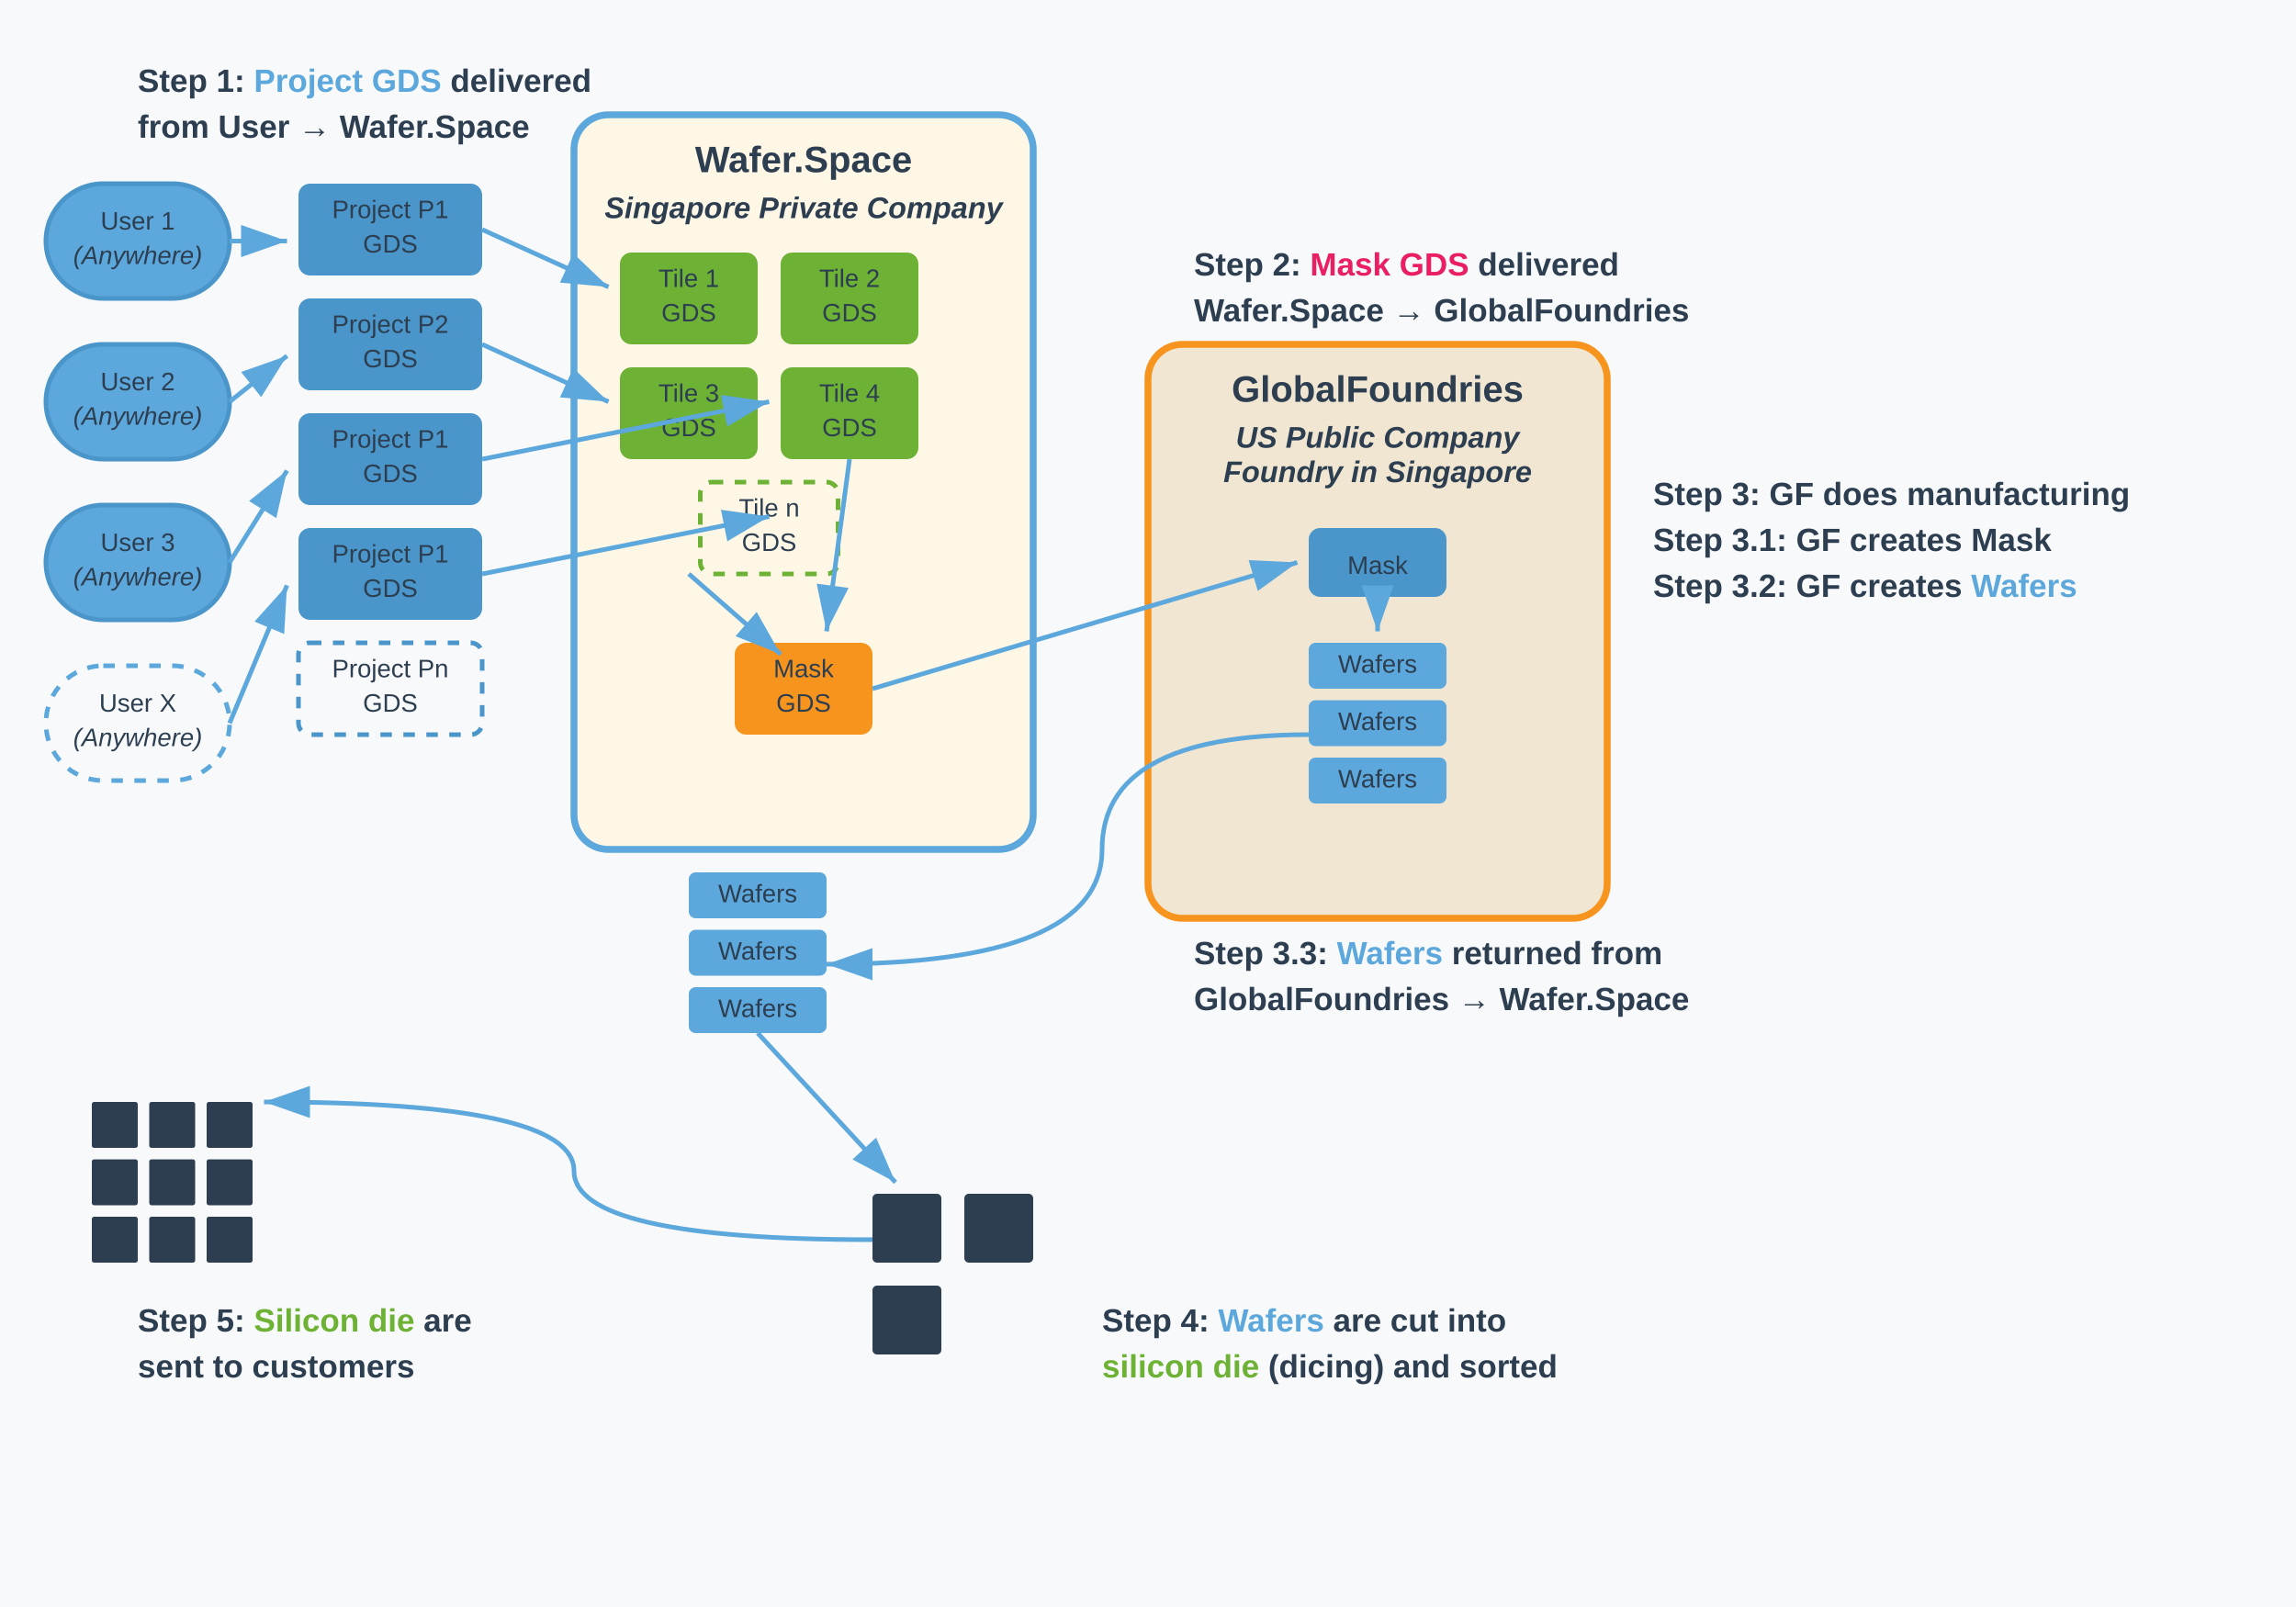
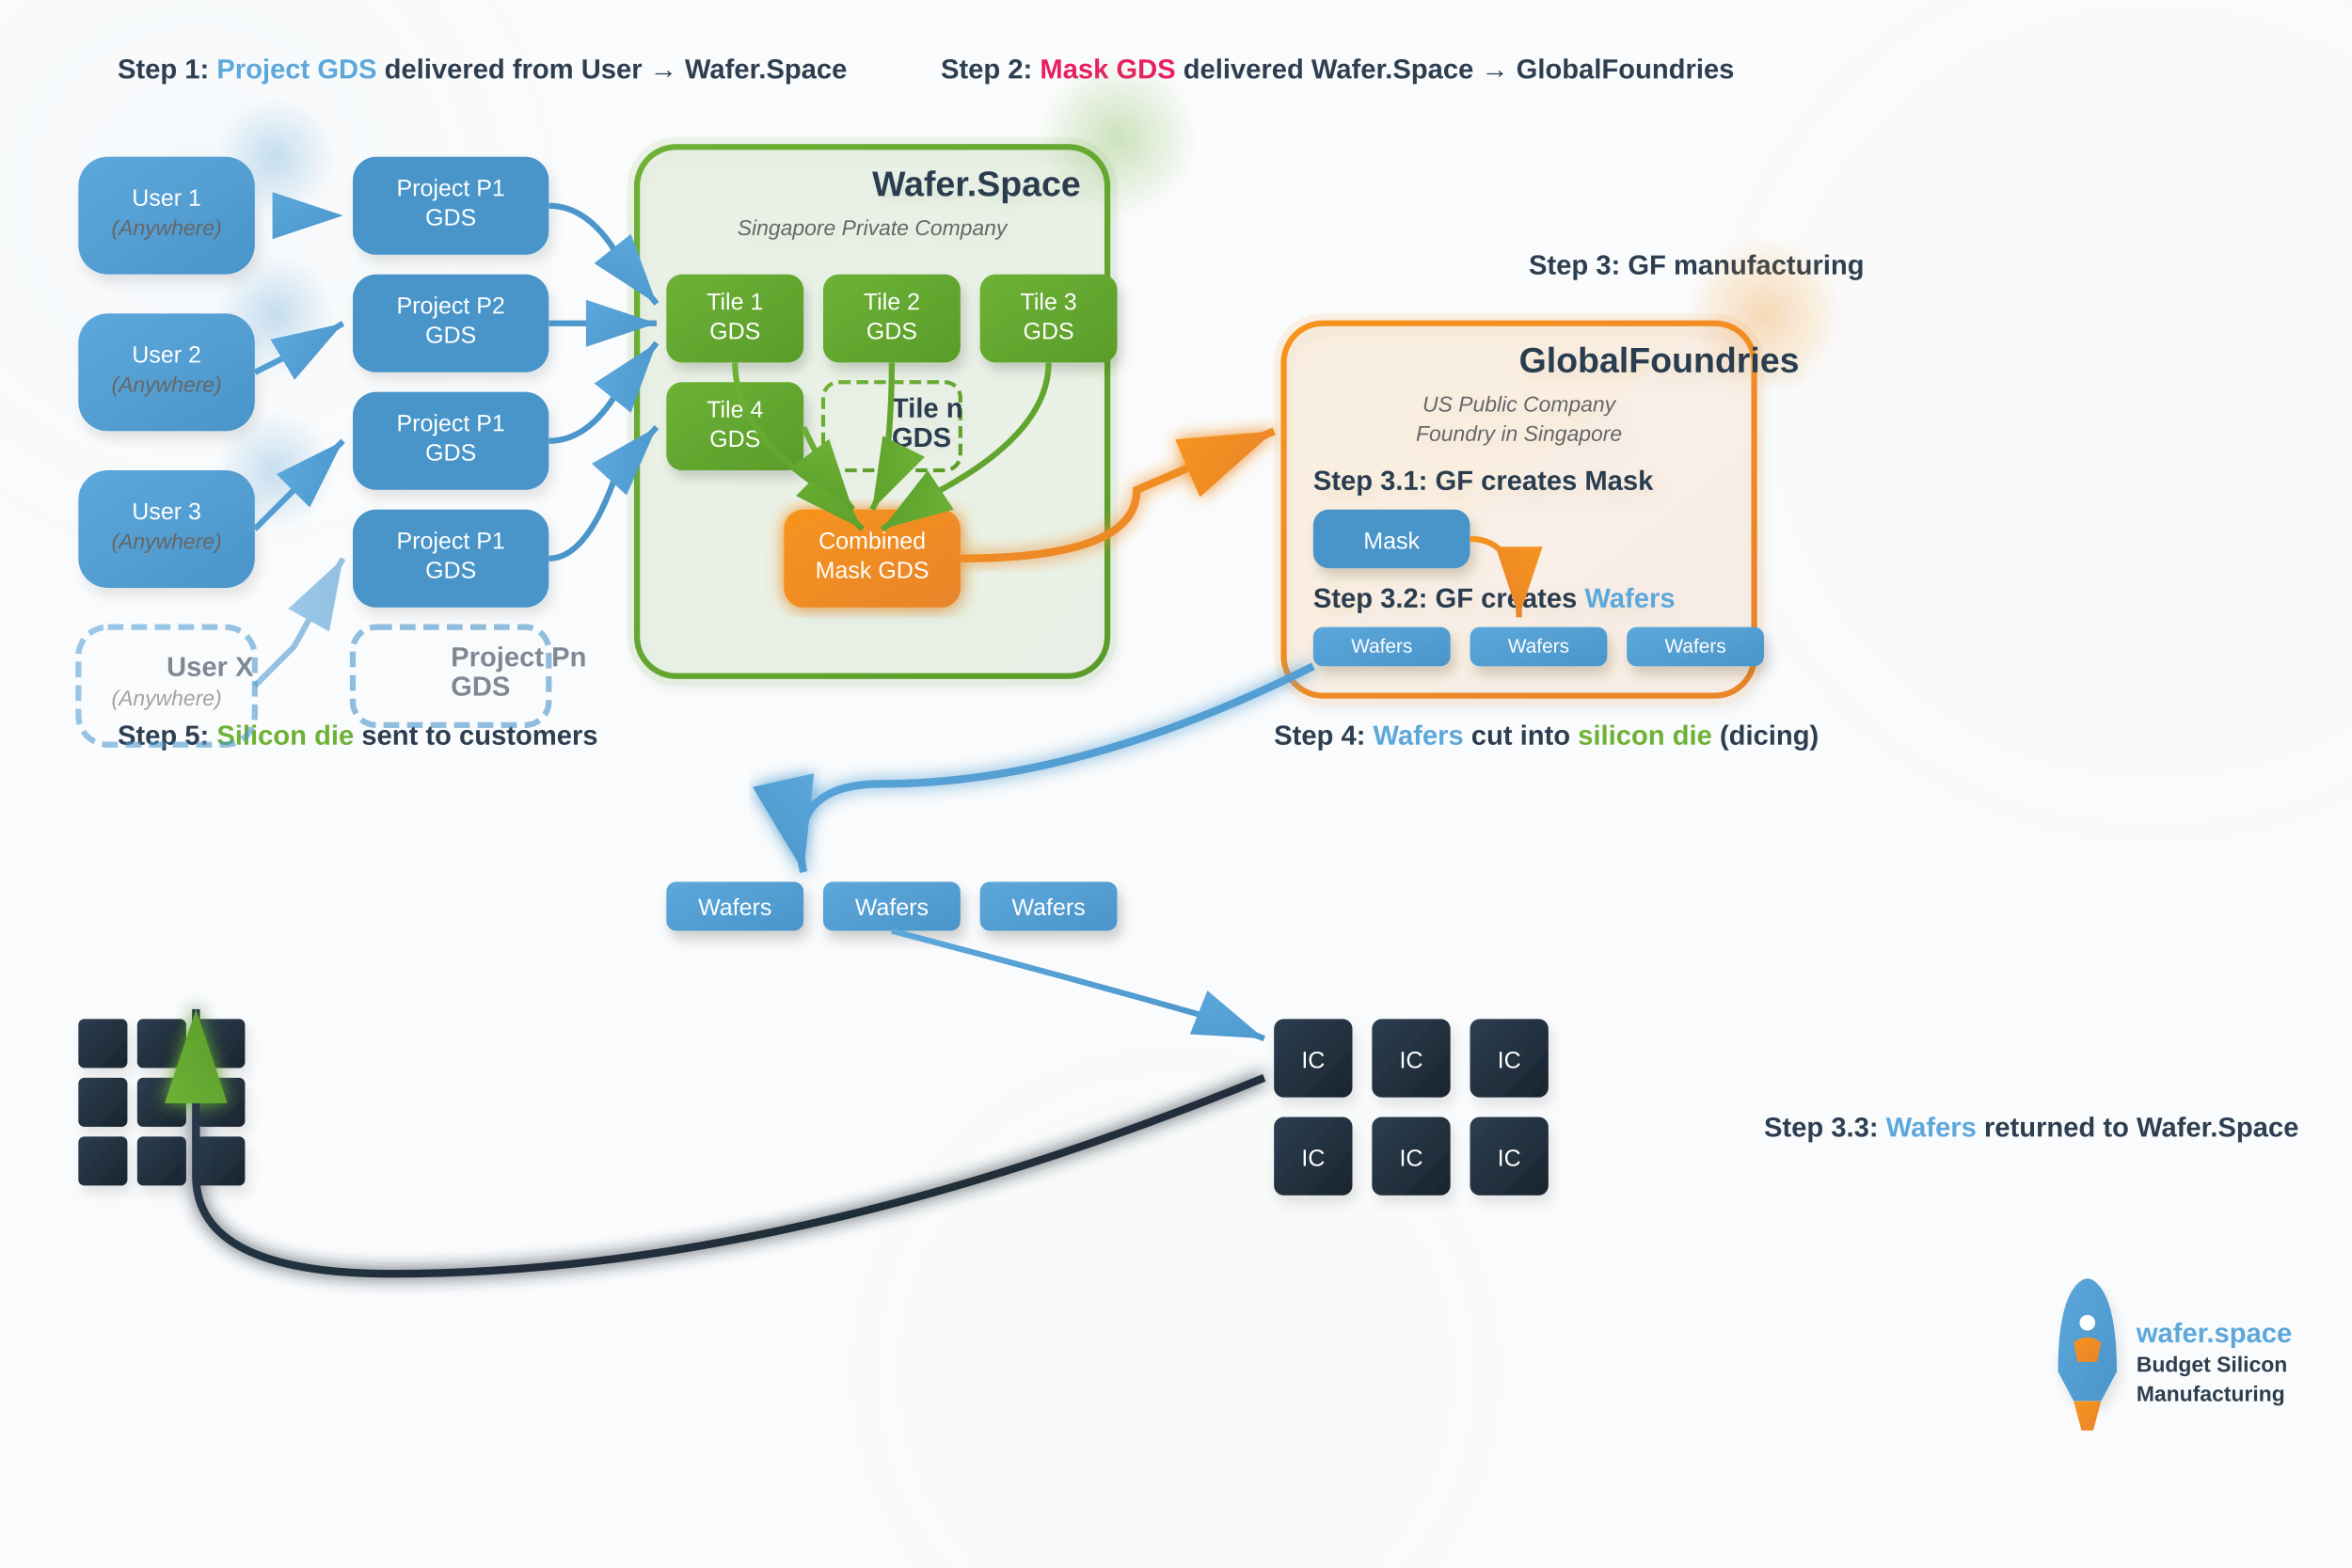
- <svg xmlns="http://www.w3.org/2000/svg" viewBox="0 0 1000 700">
+ <svg xmlns="http://www.w3.org/2000/svg" viewBox="0 0 1200 800">
  <defs>
+     <linearGradient id="userGradient" x1="0%" y1="0%" x2="100%" y2="100%">
+       <stop offset="0%" style="stop-color:#5ca7db;stop-opacity:1" />
+       <stop offset="100%" style="stop-color:#4a95c9;stop-opacity:1" />
+     </linearGradient>
+     <linearGradient id="waferGradient" x1="0%" y1="0%" x2="100%" y2="100%">
+       <stop offset="0%" style="stop-color:#6db235;stop-opacity:1" />
+       <stop offset="100%" style="stop-color:#5a9c2a;stop-opacity:1" />
+     </linearGradient>
+     <linearGradient id="foundryGradient" x1="0%" y1="0%" x2="100%" y2="100%">
+       <stop offset="0%" style="stop-color:#f7941e;stop-opacity:1" />
+       <stop offset="100%" style="stop-color:#e8842a;stop-opacity:1" />
+     </linearGradient>
+     <linearGradient id="chipGradient" x1="0%" y1="0%" x2="100%" y2="100%">
+       <stop offset="0%" style="stop-color:#2c3e50;stop-opacity:1" />
+       <stop offset="100%" style="stop-color:#1a252f;stop-opacity:1" />
+     </linearGradient>
+     <radialGradient id="glowBlue" cx="50%" cy="50%" r="50%">
+       <stop offset="0%" style="stop-color:#5ca7db;stop-opacity:0.3" />
+       <stop offset="100%" style="stop-color:#5ca7db;stop-opacity:0" />
+     </radialGradient>
+     <radialGradient id="glowGreen" cx="50%" cy="50%" r="50%">
+       <stop offset="0%" style="stop-color:#6db235;stop-opacity:0.3" />
+       <stop offset="100%" style="stop-color:#6db235;stop-opacity:0" />
+     </radialGradient>
+     <radialGradient id="glowOrange" cx="50%" cy="50%" r="50%">
+       <stop offset="0%" style="stop-color:#f7941e;stop-opacity:0.3" />
+       <stop offset="100%" style="stop-color:#f7941e;stop-opacity:0" />
+     </radialGradient>
+     <filter id="dropShadow" x="-50%" y="-50%" width="200%" height="200%">
+       <feGaussianBlur in="SourceAlpha" stdDeviation="3" />
+       <feOffset dx="2" dy="4" result="offset" />
+       <feFlood flood-color="#000000" flood-opacity="0.1" />
+       <feComposite in2="offset" operator="in" />
+       <feMerge>
+         <feMergeNode />
+         <feMergeNode in="SourceGraphic" />
+       </feMerge>
+     </filter>
+     <filter id="glow">
+       <feGaussianBlur stdDeviation="4" result="coloredBlur" />
+       <feMerge>
+         <feMergeNode in="coloredBlur" />
+         <feMergeNode in="SourceGraphic" />
+       </feMerge>
+     </filter>
+     <marker id="arrowhead" markerWidth="12" markerHeight="8" refX="12" refY="4" orient="auto" markerUnits="strokeWidth">
+       <polygon points="0 0, 12 4, 0 8" fill="url(#userGradient)" />
+     </marker>
+     <marker id="arrowheadOrange" markerWidth="12" markerHeight="8" refX="12" refY="4" orient="auto" markerUnits="strokeWidth">
+       <polygon points="0 0, 12 4, 0 8" fill="url(#foundryGradient)" />
+     </marker>
+     <marker id="arrowheadGreen" markerWidth="12" markerHeight="8" refX="12" refY="4" orient="auto" markerUnits="strokeWidth">
+       <polygon points="0 0, 12 4, 0 8" fill="url(#waferGradient)" />
+     </marker>
    <style>
-       .primary-color { fill: #5ca7db; }
-       .secondary-color { fill: #4a95c9; }
-       .accent-color { fill: #6db235; }
-       .warning-color { fill: #f7941e; }
-       .text-color { fill: #2c3e50; }
-       .light-bg { fill: #f8f9fa; }
-       .wafer-bg { fill: #fef7e6; }
-       .foundry-bg { fill: #f0e6d2; }
-       .border-color { stroke: #5ca7db; stroke-width: 2; fill: none; }
-       .arrow { fill: #5ca7db; }
-       .text-sm { font-family: 'Arial', sans-serif; font-size: 11px; fill: #2c3e50; }
-       .text-md { font-family: 'Arial', sans-serif; font-size: 13px; fill: #2c3e50; font-weight: bold; }
-       .text-lg { font-family: 'Arial', sans-serif; font-size: 16px; fill: #2c3e50; font-weight: bold; }
-       .text-xl { font-family: 'Arial', sans-serif; font-size: 18px; fill: #2c3e50; font-weight: bold; }
-       .step-text { font-family: 'Arial', sans-serif; font-size: 14px; fill: #2c3e50; font-weight: bold; }
+       .title-text { font-family: 'Segoe UI', Arial, sans-serif; font-size: 18px; font-weight: bold; fill: #2c3e50; }
+       .step-text { font-family: 'Segoe UI', Arial, sans-serif; font-size: 14px; font-weight: 600; fill: #2c3e50; }
+       .label-text { font-family: 'Segoe UI', Arial, sans-serif; font-size: 12px; font-weight: 500; fill: white; text-anchor: middle; }
+       .company-text { font-family: 'Segoe UI', Arial, sans-serif; font-size: 11px; font-weight: 400; fill: #666; text-anchor: middle; font-style: italic; }
      .highlight-blue { fill: #5ca7db; font-weight: bold; }
      .highlight-magenta { fill: #e91e63; font-weight: bold; }
      .highlight-green { fill: #6db235; font-weight: bold; }
    </style>
-     <defs>
-       <marker id="arrowhead" markerWidth="10" markerHeight="7" refX="10" refY="3.5" orient="auto">
-         <polygon points="0 0, 10 3.5, 0 7" class="arrow" />
-       </marker>
-     </defs>
  </defs>
-   <rect width="1000" height="700" class="light-bg" />
+   <rect width="1200" height="800" fill="#fafbfc" />
+   <circle cx="100" cy="100" r="200" fill="url(#glowBlue)" opacity="0.1" />
+   <circle cx="1100" cy="200" r="250" fill="url(#glowOrange)" opacity="0.1" />
+   <circle cx="600" cy="700" r="180" fill="url(#glowGreen)" opacity="0.1" />
+   <text x="60" y="40" class="step-text">Step 1: <tspan class="highlight-blue">Project GDS</tspan> delivered from User → Wafer.Space</text>
+   <text x="480" y="40" class="step-text">Step 2: <tspan class="highlight-magenta">Mask GDS</tspan> delivered Wafer.Space → GlobalFoundries</text>
+   <text x="60" y="380" class="step-text">Step 5: <tspan class="highlight-green">Silicon die</tspan> sent to customers</text>
+   <text x="650" y="380" class="step-text">Step 4: <tspan class="highlight-blue">Wafers</tspan> cut into <tspan class="highlight-green">silicon die</tspan> (dicing)</text>
+   <text x="780" y="140" class="step-text">Step 3: GF manufacturing</text>
+   <text x="900" y="580" class="step-text">Step 3.3: <tspan class="highlight-blue">Wafers</tspan> returned to Wafer.Space</text>
  <g id="users">
-     <rect x="20" y="80" width="80" height="50" rx="25" class="primary-color" stroke="#4a95c9" stroke-width="2" />
-     <text x="60" y="100" text-anchor="middle" class="text-sm" fill="white">User 1</text>
-     <text x="60" y="115" text-anchor="middle" class="text-sm" fill="white" style="font-style: italic;">(Anywhere)</text>
-     <rect x="20" y="150" width="80" height="50" rx="25" class="primary-color" stroke="#4a95c9" stroke-width="2" />
-     <text x="60" y="170" text-anchor="middle" class="text-sm" fill="white">User 2</text>
-     <text x="60" y="185" text-anchor="middle" class="text-sm" fill="white" style="font-style: italic;">(Anywhere)</text>
-     <rect x="20" y="220" width="80" height="50" rx="25" class="primary-color" stroke="#4a95c9" stroke-width="2" />
-     <text x="60" y="240" text-anchor="middle" class="text-sm" fill="white">User 3</text>
-     <text x="60" y="255" text-anchor="middle" class="text-sm" fill="white" style="font-style: italic;">(Anywhere)</text>
-     <rect x="20" y="290" width="80" height="50" rx="25" fill="none" stroke="#5ca7db" stroke-width="2" stroke-dasharray="5,5" />
-     <text x="60" y="310" text-anchor="middle" class="text-sm">User X</text>
-     <text x="60" y="325" text-anchor="middle" class="text-sm" style="font-style: italic;">(Anywhere)</text>
+     <g filter="url(#dropShadow)">
+       <rect x="40" y="80" width="90" height="60" rx="15" fill="url(#userGradient)" />
+       <circle cx="140" cy="80" r="30" fill="url(#glowBlue)" />
+       <text x="85" y="105" class="label-text">User 1</text>
+       <text x="85" y="120" class="company-text" fill="rgba(255,255,255,0.8)">(Anywhere)</text>
+     </g>
+     <g filter="url(#dropShadow)">
+       <rect x="40" y="160" width="90" height="60" rx="15" fill="url(#userGradient)" />
+       <circle cx="140" cy="160" r="30" fill="url(#glowBlue)" />
+       <text x="85" y="185" class="label-text">User 2</text>
+       <text x="85" y="200" class="company-text" fill="rgba(255,255,255,0.8)">(Anywhere)</text>
+     </g>
+     <g filter="url(#dropShadow)">
+       <rect x="40" y="240" width="90" height="60" rx="15" fill="url(#userGradient)" />
+       <circle cx="140" cy="240" r="30" fill="url(#glowBlue)" />
+       <text x="85" y="265" class="label-text">User 3</text>
+       <text x="85" y="280" class="company-text" fill="rgba(255,255,255,0.8)">(Anywhere)</text>
+     </g>
+     <g opacity="0.6">
+       <rect x="40" y="320" width="90" height="60" rx="15" fill="none" stroke="url(#userGradient)" stroke-width="3" stroke-dasharray="8,4" />
+       <text x="85" y="345" class="step-text">User X</text>
+       <text x="85" y="360" class="company-text">(Anywhere)</text>
+     </g>
  </g>
  <g id="project-gds">
-     <rect x="130" y="80" width="80" height="40" rx="5" class="secondary-color" />
-     <text x="170" y="95" text-anchor="middle" class="text-sm" fill="white">Project P1</text>
-     <text x="170" y="110" text-anchor="middle" class="text-sm" fill="white">GDS</text>
-     <rect x="130" y="130" width="80" height="40" rx="5" class="secondary-color" />
-     <text x="170" y="145" text-anchor="middle" class="text-sm" fill="white">Project P2</text>
-     <text x="170" y="160" text-anchor="middle" class="text-sm" fill="white">GDS</text>
-     <rect x="130" y="180" width="80" height="40" rx="5" class="secondary-color" />
-     <text x="170" y="195" text-anchor="middle" class="text-sm" fill="white">Project P1</text>
-     <text x="170" y="210" text-anchor="middle" class="text-sm" fill="white">GDS</text>
-     <rect x="130" y="230" width="80" height="40" rx="5" class="secondary-color" />
-     <text x="170" y="245" text-anchor="middle" class="text-sm" fill="white">Project P1</text>
-     <text x="170" y="260" text-anchor="middle" class="text-sm" fill="white">GDS</text>
-     <rect x="130" y="280" width="80" height="40" rx="5" fill="none" stroke="#4a95c9" stroke-width="2" stroke-dasharray="5,5" />
-     <text x="170" y="295" text-anchor="middle" class="text-sm">Project Pn</text>
-     <text x="170" y="310" text-anchor="middle" class="text-sm">GDS</text>
-   </g>
-   <rect x="250" y="50" width="200" height="320" rx="15" class="wafer-bg" stroke="#5ca7db" stroke-width="3" />
-   <text x="350" y="75" text-anchor="middle" class="text-lg">Wafer.Space</text>
-   <text x="350" y="95" text-anchor="middle" class="text-md" style="font-style: italic;">Singapore Private Company</text>
-   <g id="tiles">
-     <rect x="270" y="110" width="60" height="40" rx="5" class="accent-color" />
-     <text x="300" y="125" text-anchor="middle" class="text-sm" fill="white">Tile 1</text>
-     <text x="300" y="140" text-anchor="middle" class="text-sm" fill="white">GDS</text>
-     <rect x="340" y="110" width="60" height="40" rx="5" class="accent-color" />
-     <text x="370" y="125" text-anchor="middle" class="text-sm" fill="white">Tile 2</text>
-     <text x="370" y="140" text-anchor="middle" class="text-sm" fill="white">GDS</text>
-     <rect x="270" y="160" width="60" height="40" rx="5" class="accent-color" />
-     <text x="300" y="175" text-anchor="middle" class="text-sm" fill="white">Tile 3</text>
-     <text x="300" y="190" text-anchor="middle" class="text-sm" fill="white">GDS</text>
-     <rect x="340" y="160" width="60" height="40" rx="5" class="accent-color" />
-     <text x="370" y="175" text-anchor="middle" class="text-sm" fill="white">Tile 4</text>
-     <text x="370" y="190" text-anchor="middle" class="text-sm" fill="white">GDS</text>
-     <rect x="305" y="210" width="60" height="40" rx="5" fill="none" stroke="#6db235" stroke-width="2" stroke-dasharray="5,5" />
-     <text x="335" y="225" text-anchor="middle" class="text-sm">Tile n</text>
-     <text x="335" y="240" text-anchor="middle" class="text-sm">GDS</text>
-   </g>
-   <rect x="320" y="280" width="60" height="40" rx="5" class="warning-color" />
-   <text x="350" y="295" text-anchor="middle" class="text-sm" fill="white">Mask</text>
-   <text x="350" y="310" text-anchor="middle" class="text-sm" fill="white">GDS</text>
-   <rect x="500" y="150" width="200" height="250" rx="15" class="foundry-bg" stroke="#f7941e" stroke-width="3" />
-   <text x="600" y="175" text-anchor="middle" class="text-lg">GlobalFoundries</text>
-   <text x="600" y="195" text-anchor="middle" class="text-md" style="font-style: italic;">US Public Company</text>
-   <text x="600" y="210" text-anchor="middle" class="text-md" style="font-style: italic;">Foundry in Singapore</text>
-   <rect x="570" y="230" width="60" height="30" rx="5" class="secondary-color" />
-   <text x="600" y="250" text-anchor="middle" class="text-sm" fill="white">Mask</text>
-   <g id="wafers-gf">
-     <rect x="570" y="280" width="60" height="20" rx="3" class="primary-color" />
-     <text x="600" y="293" text-anchor="middle" class="text-sm" fill="white">Wafers</text>
-     <rect x="570" y="305" width="60" height="20" rx="3" class="primary-color" />
-     <text x="600" y="318" text-anchor="middle" class="text-sm" fill="white">Wafers</text>
-     <rect x="570" y="330" width="60" height="20" rx="3" class="primary-color" />
-     <text x="600" y="343" text-anchor="middle" class="text-sm" fill="white">Wafers</text>
-   </g>
-   <g id="wafers-return">
-     <rect x="300" y="380" width="60" height="20" rx="3" class="primary-color" />
-     <text x="330" y="393" text-anchor="middle" class="text-sm" fill="white">Wafers</text>
-     <rect x="300" y="405" width="60" height="20" rx="3" class="primary-color" />
-     <text x="330" y="418" text-anchor="middle" class="text-sm" fill="white">Wafers</text>
-     <rect x="300" y="430" width="60" height="20" rx="3" class="primary-color" />
-     <text x="330" y="443" text-anchor="middle" class="text-sm" fill="white">Wafers</text>
+     <g filter="url(#dropShadow)">
+       <rect x="180" y="80" width="100" height="50" rx="12" fill="#4a95c9" />
+       <text x="230" y="100" class="label-text">Project P1</text>
+       <text x="230" y="115" class="label-text">GDS</text>
+     </g>
+     <g filter="url(#dropShadow)">
+       <rect x="180" y="140" width="100" height="50" rx="12" fill="#4a95c9" />
+       <text x="230" y="160" class="label-text">Project P2</text>
+       <text x="230" y="175" class="label-text">GDS</text>
+     </g>
+     <g filter="url(#dropShadow)">
+       <rect x="180" y="200" width="100" height="50" rx="12" fill="#4a95c9" />
+       <text x="230" y="220" class="label-text">Project P1</text>
+       <text x="230" y="235" class="label-text">GDS</text>
+     </g>
+     <g filter="url(#dropShadow)">
+       <rect x="180" y="260" width="100" height="50" rx="12" fill="#4a95c9" />
+       <text x="230" y="280" class="label-text">Project P1</text>
+       <text x="230" y="295" class="label-text">GDS</text>
+     </g>
+     <g opacity="0.6">
+       <rect x="180" y="320" width="100" height="50" rx="12" fill="none" stroke="#4a95c9" stroke-width="3" stroke-dasharray="8,4" />
+       <text x="230" y="340" class="step-text">Project Pn</text>
+       <text x="230" y="355" class="step-text">GDS</text>
+     </g>
+   </g>
+   <g id="wafer-space" filter="url(#dropShadow)">
+     <rect x="320" y="70" width="250" height="280" rx="25" fill="url(#waferGradient)" opacity="0.1" />
+     <rect x="325" y="75" width="240" height="270" rx="20" fill="none" stroke="url(#waferGradient)" stroke-width="3" />
+     <circle cx="570" cy="70" r="40" fill="url(#glowGreen)" />
+     <text x="445" y="100" class="title-text">Wafer.Space</text>
+     <text x="445" y="120" class="company-text">Singapore Private Company</text>
+     <g id="tiles">
+       <rect x="340" y="140" width="70" height="45" rx="8" fill="url(#waferGradient)" filter="url(#dropShadow)" />
+       <text x="375" y="158" class="label-text">Tile 1</text>
+       <text x="375" y="173" class="label-text">GDS</text>
+       <rect x="420" y="140" width="70" height="45" rx="8" fill="url(#waferGradient)" filter="url(#dropShadow)" />
+       <text x="455" y="158" class="label-text">Tile 2</text>
+       <text x="455" y="173" class="label-text">GDS</text>
+       <rect x="500" y="140" width="70" height="45" rx="8" fill="url(#waferGradient)" filter="url(#dropShadow)" />
+       <text x="535" y="158" class="label-text">Tile 3</text>
+       <text x="535" y="173" class="label-text">GDS</text>
+       <rect x="340" y="195" width="70" height="45" rx="8" fill="url(#waferGradient)" filter="url(#dropShadow)" />
+       <text x="375" y="213" class="label-text">Tile 4</text>
+       <text x="375" y="228" class="label-text">GDS</text>
+       <rect x="420" y="195" width="70" height="45" rx="8" fill="none" stroke="url(#waferGradient)" stroke-width="2" stroke-dasharray="6,3" />
+       <text x="455" y="213" class="step-text">Tile n</text>
+       <text x="455" y="228" class="step-text">GDS</text>
+     </g>
+     <g filter="url(#glow)">
+       <rect x="400" y="260" width="90" height="50" rx="10" fill="url(#foundryGradient)" />
+       <text x="445" y="280" class="label-text">Combined</text>
+       <text x="445" y="295" class="label-text">Mask GDS</text>
+     </g>
+     <g id="wafers-return">
+       <rect x="340" y="450" width="70" height="25" rx="5" fill="url(#userGradient)" filter="url(#dropShadow)" />
+       <text x="375" y="467" class="label-text">Wafers</text>
+       <rect x="420" y="450" width="70" height="25" rx="5" fill="url(#userGradient)" filter="url(#dropShadow)" />
+       <text x="455" y="467" class="label-text">Wafers</text>
+       <rect x="500" y="450" width="70" height="25" rx="5" fill="url(#userGradient)" filter="url(#dropShadow)" />
+       <text x="535" y="467" class="label-text">Wafers</text>
+     </g>
+   </g>
+   <g id="globalfoundries" filter="url(#dropShadow)">
+     <rect x="650" y="160" width="250" height="200" rx="25" fill="url(#foundryGradient)" opacity="0.1" />
+     <rect x="655" y="165" width="240" height="190" rx="20" fill="none" stroke="url(#foundryGradient)" stroke-width="3" />
+     <circle cx="900" cy="160" r="40" fill="url(#glowOrange)" />
+     <text x="775" y="190" class="title-text">GlobalFoundries</text>
+     <text x="775" y="210" class="company-text">US Public Company</text>
+     <text x="775" y="225" class="company-text">Foundry in Singapore</text>
+     <g>
+       <text x="670" y="250" class="step-text">Step 3.1: GF creates Mask</text>
+       <rect x="670" y="260" width="80" height="30" rx="8" fill="#4a95c9" filter="url(#dropShadow)" />
+       <text x="710" y="280" class="label-text">Mask</text>
+       <text x="670" y="310" class="step-text">Step 3.2: GF creates <tspan class="highlight-blue">Wafers</tspan>
+       </text>
+       <rect x="670" y="320" width="70" height="20" rx="5" fill="url(#userGradient)" filter="url(#dropShadow)" />
+       <text x="705" y="333" class="label-text" style="font-size: 10px;">Wafers</text>
+       <rect x="750" y="320" width="70" height="20" rx="5" fill="url(#userGradient)" filter="url(#dropShadow)" />
+       <text x="785" y="333" class="label-text" style="font-size: 10px;">Wafers</text>
+       <rect x="830" y="320" width="70" height="20" rx="5" fill="url(#userGradient)" filter="url(#dropShadow)" />
+       <text x="865" y="333" class="label-text" style="font-size: 10px;">Wafers</text>
+     </g>
  </g>
  <g id="ic-chips">
-     <rect x="380" y="520" width="30" height="30" rx="2" fill="#2c3e50" />
-     <text x="395" y="540" text-anchor="middle" class="text-sm" fill="white">IC</text>
-     <rect x="420" y="520" width="30" height="30" rx="2" fill="#2c3e50" />
-     <text x="435" y="540" text-anchor="middle" class="text-sm" fill="white">IC</text>
-     <rect x="380" y="560" width="30" height="30" rx="2" fill="#2c3e50" />
-     <text x="395" y="580" text-anchor="middle" class="text-sm" fill="white">IC</text>
+     <rect x="650" y="520" width="40" height="40" rx="5" fill="url(#chipGradient)" filter="url(#dropShadow)" />
+     <text x="670" y="545" class="label-text">IC</text>
+     <rect x="700" y="520" width="40" height="40" rx="5" fill="url(#chipGradient)" filter="url(#dropShadow)" />
+     <text x="720" y="545" class="label-text">IC</text>
+     <rect x="750" y="520" width="40" height="40" rx="5" fill="url(#chipGradient)" filter="url(#dropShadow)" />
+     <text x="770" y="545" class="label-text">IC</text>
+     <rect x="650" y="570" width="40" height="40" rx="5" fill="url(#chipGradient)" filter="url(#dropShadow)" />
+     <text x="670" y="595" class="label-text">IC</text>
+     <rect x="700" y="570" width="40" height="40" rx="5" fill="url(#chipGradient)" filter="url(#dropShadow)" />
+     <text x="720" y="595" class="label-text">IC</text>
+     <rect x="750" y="570" width="40" height="40" rx="5" fill="url(#chipGradient)" filter="url(#dropShadow)" />
+     <text x="770" y="595" class="label-text">IC</text>
  </g>
  <g id="customer-chips">
-     <rect x="40" y="480" width="20" height="20" rx="1" fill="#2c3e50" />
-     <rect x="65" y="480" width="20" height="20" rx="1" fill="#2c3e50" />
-     <rect x="90" y="480" width="20" height="20" rx="1" fill="#2c3e50" />
-     <rect x="40" y="505" width="20" height="20" rx="1" fill="#2c3e50" />
-     <rect x="65" y="505" width="20" height="20" rx="1" fill="#2c3e50" />
-     <rect x="90" y="505" width="20" height="20" rx="1" fill="#2c3e50" />
-     <rect x="40" y="530" width="20" height="20" rx="1" fill="#2c3e50" />
-     <rect x="65" y="530" width="20" height="20" rx="1" fill="#2c3e50" />
-     <rect x="90" y="530" width="20" height="20" rx="1" fill="#2c3e50" />
-   </g>
-   <line x1="100" y1="105" x2="125" y2="105" class="border-color" marker-end="url(#arrowhead)" />
-   <line x1="100" y1="175" x2="125" y2="155" class="border-color" marker-end="url(#arrowhead)" />
-   <line x1="100" y1="245" x2="125" y2="205" class="border-color" marker-end="url(#arrowhead)" />
-   <line x1="100" y1="315" x2="125" y2="255" class="border-color" marker-end="url(#arrowhead)" />
-   <line x1="210" y1="100" x2="265" y2="125" class="border-color" marker-end="url(#arrowhead)" />
-   <line x1="210" y1="150" x2="265" y2="175" class="border-color" marker-end="url(#arrowhead)" />
-   <line x1="210" y1="200" x2="335" y2="175" class="border-color" marker-end="url(#arrowhead)" />
-   <line x1="210" y1="250" x2="335" y2="225" class="border-color" marker-end="url(#arrowhead)" />
-   <line x1="300" y1="250" x2="340" y2="285" class="border-color" marker-end="url(#arrowhead)" />
-   <line x1="370" y1="200" x2="360" y2="275" class="border-color" marker-end="url(#arrowhead)" />
-   <line x1="380" y1="300" x2="565" y2="245" class="border-color" marker-end="url(#arrowhead)" />
-   <line x1="600" y1="260" x2="600" y2="275" class="border-color" marker-end="url(#arrowhead)" />
-   <path d="M570,320 Q480,320 480,370 Q480,420 360,420" stroke="#5ca7db" stroke-width="2" fill="none" marker-end="url(#arrowhead)" />
-   <line x1="330" y1="450" x2="390" y2="515" class="border-color" marker-end="url(#arrowhead)" />
-   <path d="M380,540 Q250,540 250,510 Q250,480 115,480" stroke="#5ca7db" stroke-width="2" fill="none" marker-end="url(#arrowhead)" />
-   <text x="60" y="40" class="step-text">Step 1: <tspan class="highlight-blue">Project GDS</tspan> delivered</text>
-   <text x="60" y="60" class="step-text">from User → Wafer.Space</text>
-   <text x="520" y="120" class="step-text">Step 2: <tspan class="highlight-magenta">Mask GDS</tspan> delivered</text>
-   <text x="520" y="140" class="step-text">Wafer.Space → GlobalFoundries</text>
-   <text x="720" y="220" class="step-text">Step 3: GF does manufacturing</text>
-   <text x="720" y="240" class="step-text">Step 3.1: GF creates Mask</text>
-   <text x="720" y="260" class="step-text">Step 3.2: GF creates <tspan class="highlight-blue">Wafers</tspan>
-   </text>
-   <text x="520" y="420" class="step-text">Step 3.3: <tspan class="highlight-blue">Wafers</tspan> returned from</text>
-   <text x="520" y="440" class="step-text">GlobalFoundries → Wafer.Space</text>
-   <text x="480" y="580" class="step-text">Step 4: <tspan class="highlight-blue">Wafers</tspan> are cut into</text>
-   <text x="480" y="600" class="step-text">
-     <tspan class="highlight-green">silicon die</tspan> (dicing) and sorted</text>
-   <text x="60" y="580" class="step-text">Step 5: <tspan class="highlight-green">Silicon die</tspan> are</text>
-   <text x="60" y="600" class="step-text">sent to customers</text>
+     <rect x="40" y="520" width="25" height="25" rx="3" fill="url(#chipGradient)" filter="url(#dropShadow)" />
+     <rect x="70" y="520" width="25" height="25" rx="3" fill="url(#chipGradient)" filter="url(#dropShadow)" />
+     <rect x="100" y="520" width="25" height="25" rx="3" fill="url(#chipGradient)" filter="url(#dropShadow)" />
+     <rect x="40" y="550" width="25" height="25" rx="3" fill="url(#chipGradient)" filter="url(#dropShadow)" />
+     <rect x="70" y="550" width="25" height="25" rx="3" fill="url(#chipGradient)" filter="url(#dropShadow)" />
+     <rect x="100" y="550" width="25" height="25" rx="3" fill="url(#chipGradient)" filter="url(#dropShadow)" />
+     <rect x="40" y="580" width="25" height="25" rx="3" fill="url(#chipGradient)" filter="url(#dropShadow)" />
+     <rect x="70" y="580" width="25" height="25" rx="3" fill="url(#chipGradient)" filter="url(#dropShadow)" />
+     <rect x="100" y="580" width="25" height="25" rx="3" fill="url(#chipGradient)" filter="url(#dropShadow)" />
+   </g>
+   <path d="M130 110 Q140 110 150 110 L175 110" stroke="url(#userGradient)" stroke-width="3" fill="none" marker-end="url(#arrowhead)" />
+   <path d="M130 190 Q140 185 150 180 L175 165" stroke="url(#userGradient)" stroke-width="3" fill="none" marker-end="url(#arrowhead)" />
+   <path d="M130 270 Q140 260 150 250 L175 225" stroke="url(#userGradient)" stroke-width="3" fill="none" marker-end="url(#arrowhead)" />
+   <path d="M130 350 Q140 340 150 330 L175 285" stroke="url(#userGradient)" stroke-width="3" fill="none" marker-end="url(#arrowhead)" opacity="0.6" />
+   <path d="M280 105 Q300 105 315 130 L335 155" stroke="#4a95c9" stroke-width="3" fill="none" marker-end="url(#arrowhead)" />
+   <path d="M280 165 Q300 165 315 165 L335 165" stroke="#4a95c9" stroke-width="3" fill="none" marker-end="url(#arrowhead)" />
+   <path d="M280 225 Q300 225 315 200 L335 175" stroke="#4a95c9" stroke-width="3" fill="none" marker-end="url(#arrowhead)" />
+   <path d="M280 285 Q300 285 315 240 L335 218" stroke="#4a95c9" stroke-width="3" fill="none" marker-end="url(#arrowhead)" />
+   <path d="M375 185 Q375 220 420 250 L440 270" stroke="url(#waferGradient)" stroke-width="3" fill="none" marker-end="url(#arrowheadGreen)" />
+   <path d="M455 185 Q455 220 450 250 L445 260" stroke="url(#waferGradient)" stroke-width="3" fill="none" marker-end="url(#arrowheadGreen)" />
+   <path d="M535 185 Q535 220 480 250 L450 270" stroke="url(#waferGradient)" stroke-width="3" fill="none" marker-end="url(#arrowheadGreen)" />
+   <path d="M410 218 Q420 240 435 260" stroke="url(#waferGradient)" stroke-width="3" fill="none" marker-end="url(#arrowheadGreen)" />
+   <path d="M490 285 Q580 285 580 250 L650 220" stroke="url(#foundryGradient)" stroke-width="4" fill="none" marker-end="url(#arrowheadOrange)" filter="url(#glow)" />
+   <path d="M750 275 Q775 275 775 315" stroke="url(#foundryGradient)" stroke-width="3" fill="none" marker-end="url(#arrowheadOrange)" />
+   <path d="M670 340 Q550 400 450 400 Q400 400 410 445" stroke="url(#userGradient)" stroke-width="4" fill="none" marker-end="url(#arrowhead)" filter="url(#glow)" />
+   <path d="M455 475 Q550 500 620 520 L645 530" stroke="url(#userGradient)" stroke-width="3" fill="none" marker-end="url(#arrowhead)" />
+   <path d="M645 550 Q400 650 200 650 Q100 650 100 600 L100 515" stroke="url(#chipGradient)" stroke-width="4" fill="none" marker-end="url(#arrowheadGreen)" filter="url(#glow)" />
+   <g id="rocket" transform="translate(1050, 650)">
+     <path d="M30,50 Q30,15 20,5 Q15,0 10,5 Q0,15 0,50 L8,65 L22,65 Z" fill="url(#userGradient)" filter="url(#dropShadow)" />
+     <path d="M8,35 Q15,30 22,35 L20,45 L10,45 Z" fill="url(#foundryGradient)" />
+     <circle cx="15" cy="25" r="4" fill="white" />
+     <path d="M8,65 L12,80 L18,80 L22,65" fill="url(#foundryGradient)" />
+     <text x="40" y="35" class="step-text" style="fill: #5ca7db;">wafer.space</text>
+     <text x="40" y="50" class="step-text" style="font-size: 11px;">Budget Silicon</text>
+     <text x="40" y="65" class="step-text" style="font-size: 11px;">Manufacturing</text>
+   </g>
</svg>
